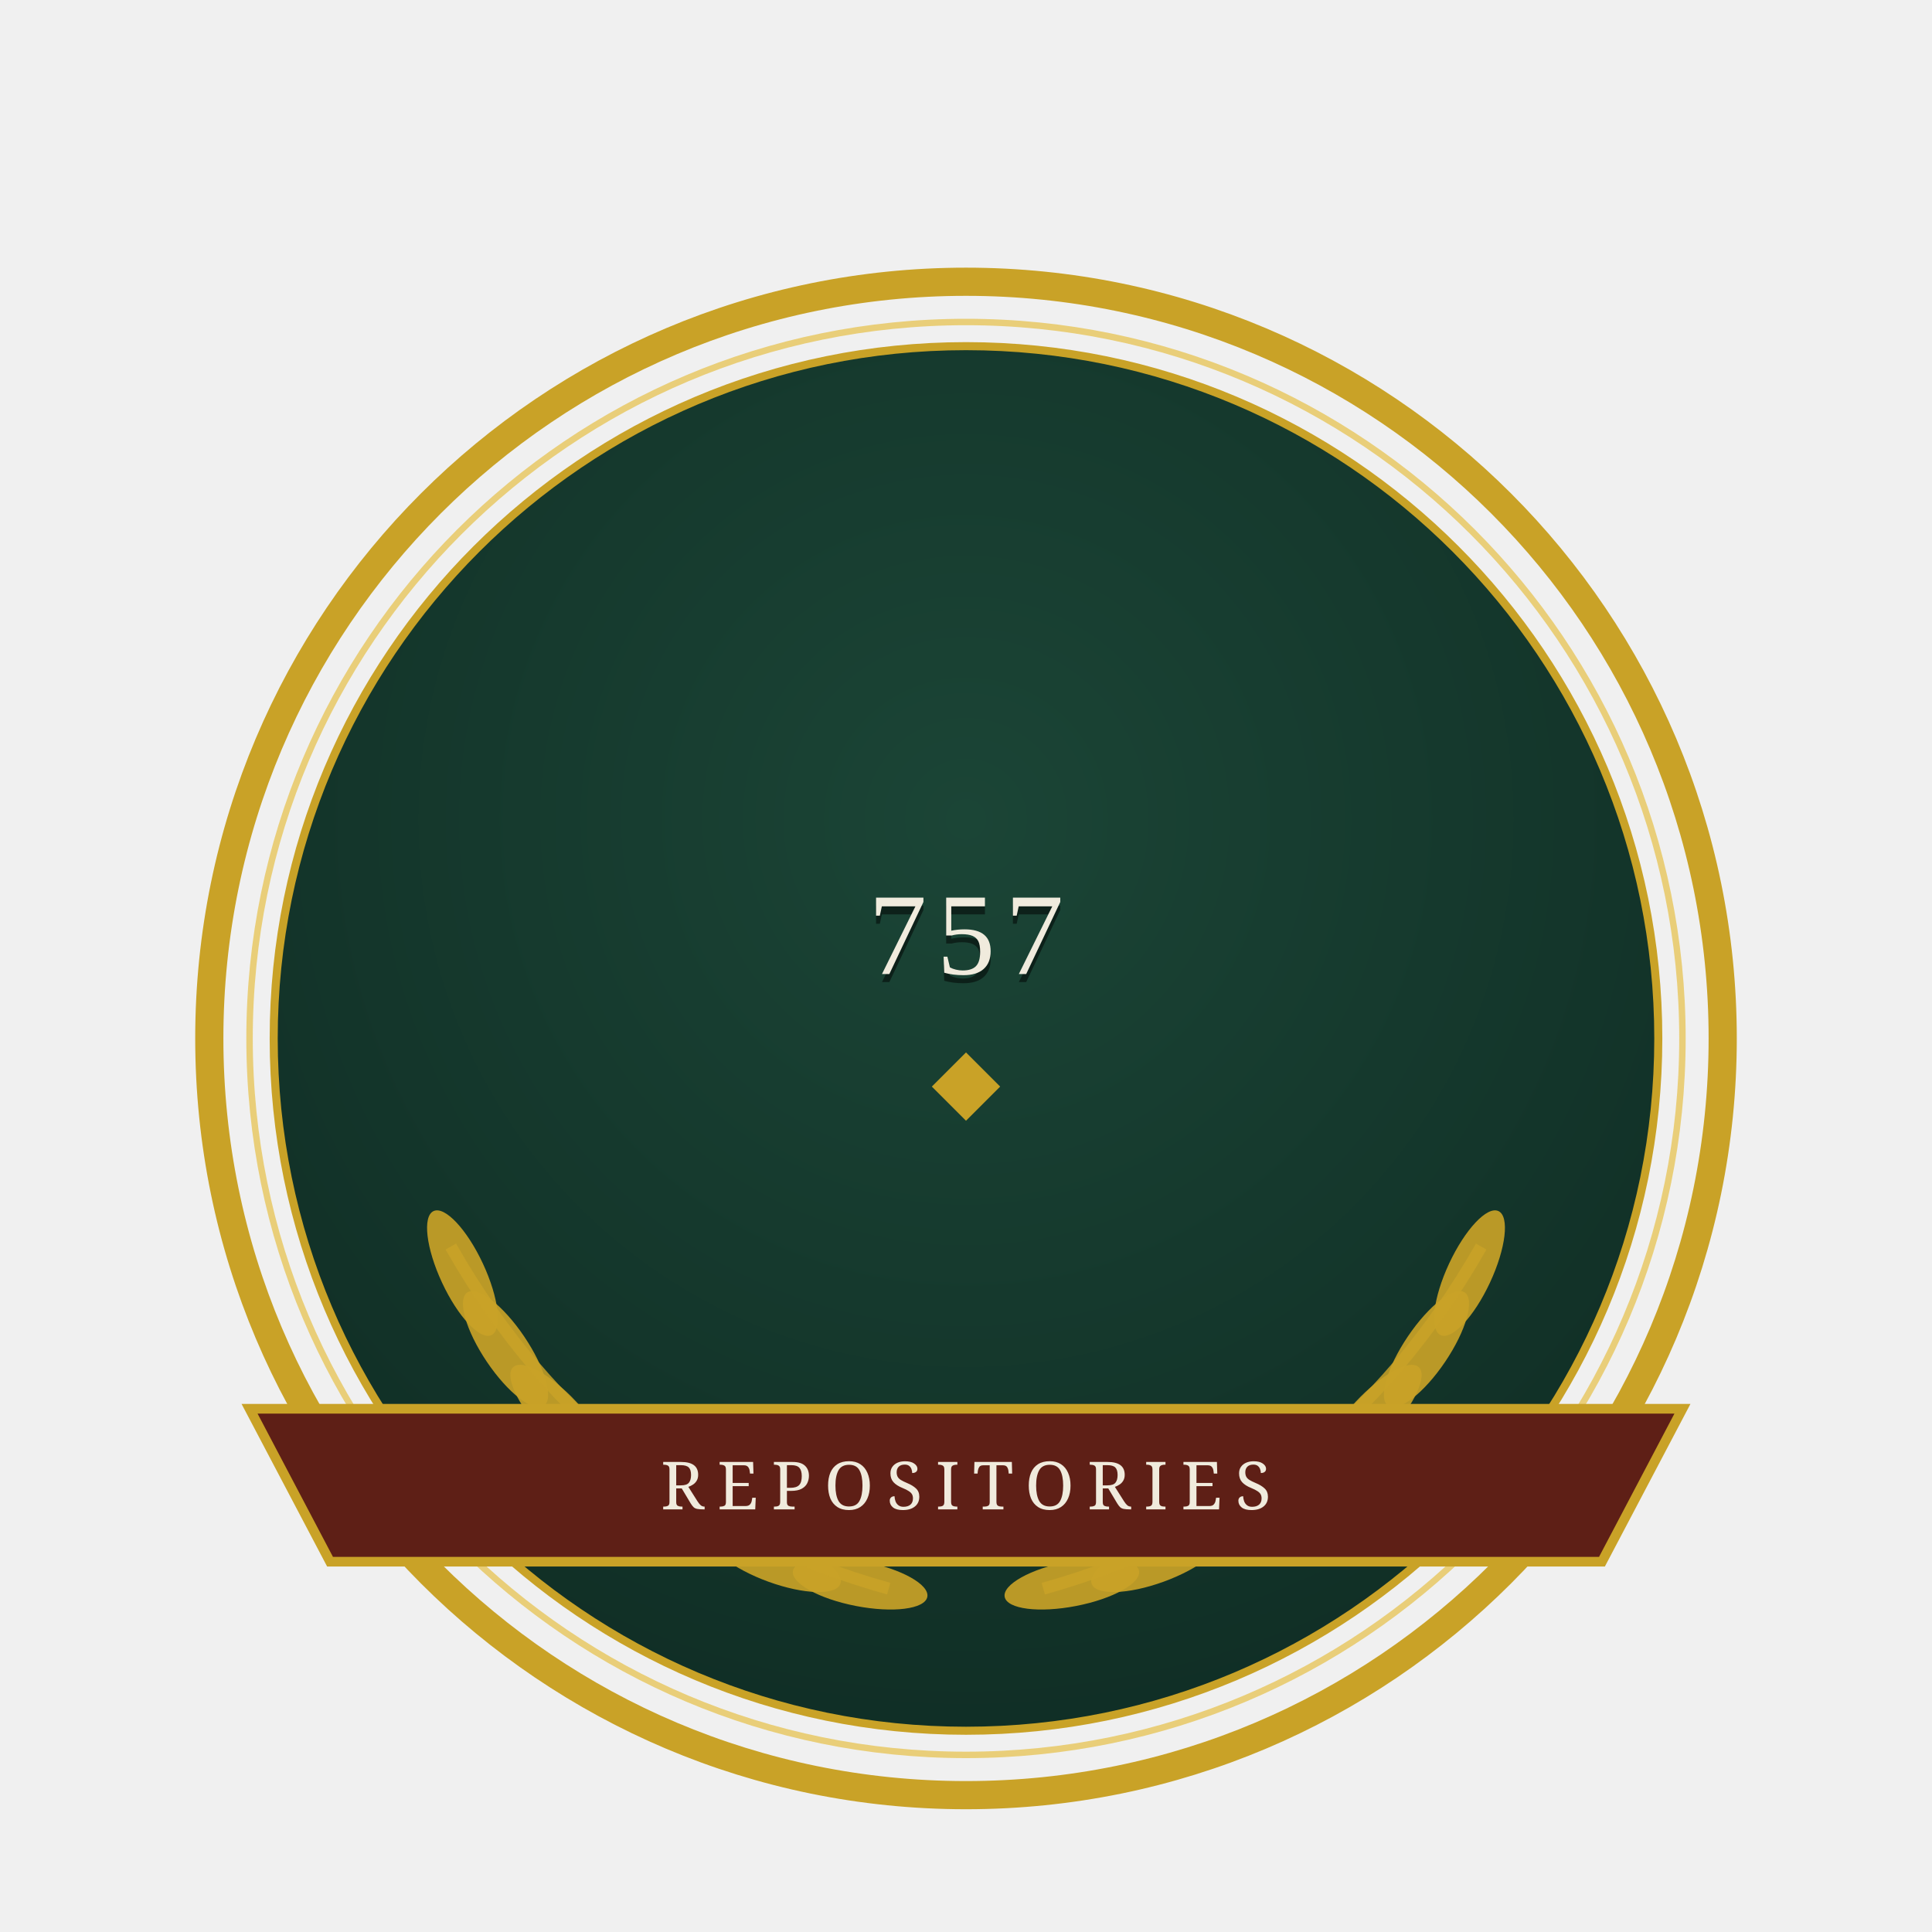
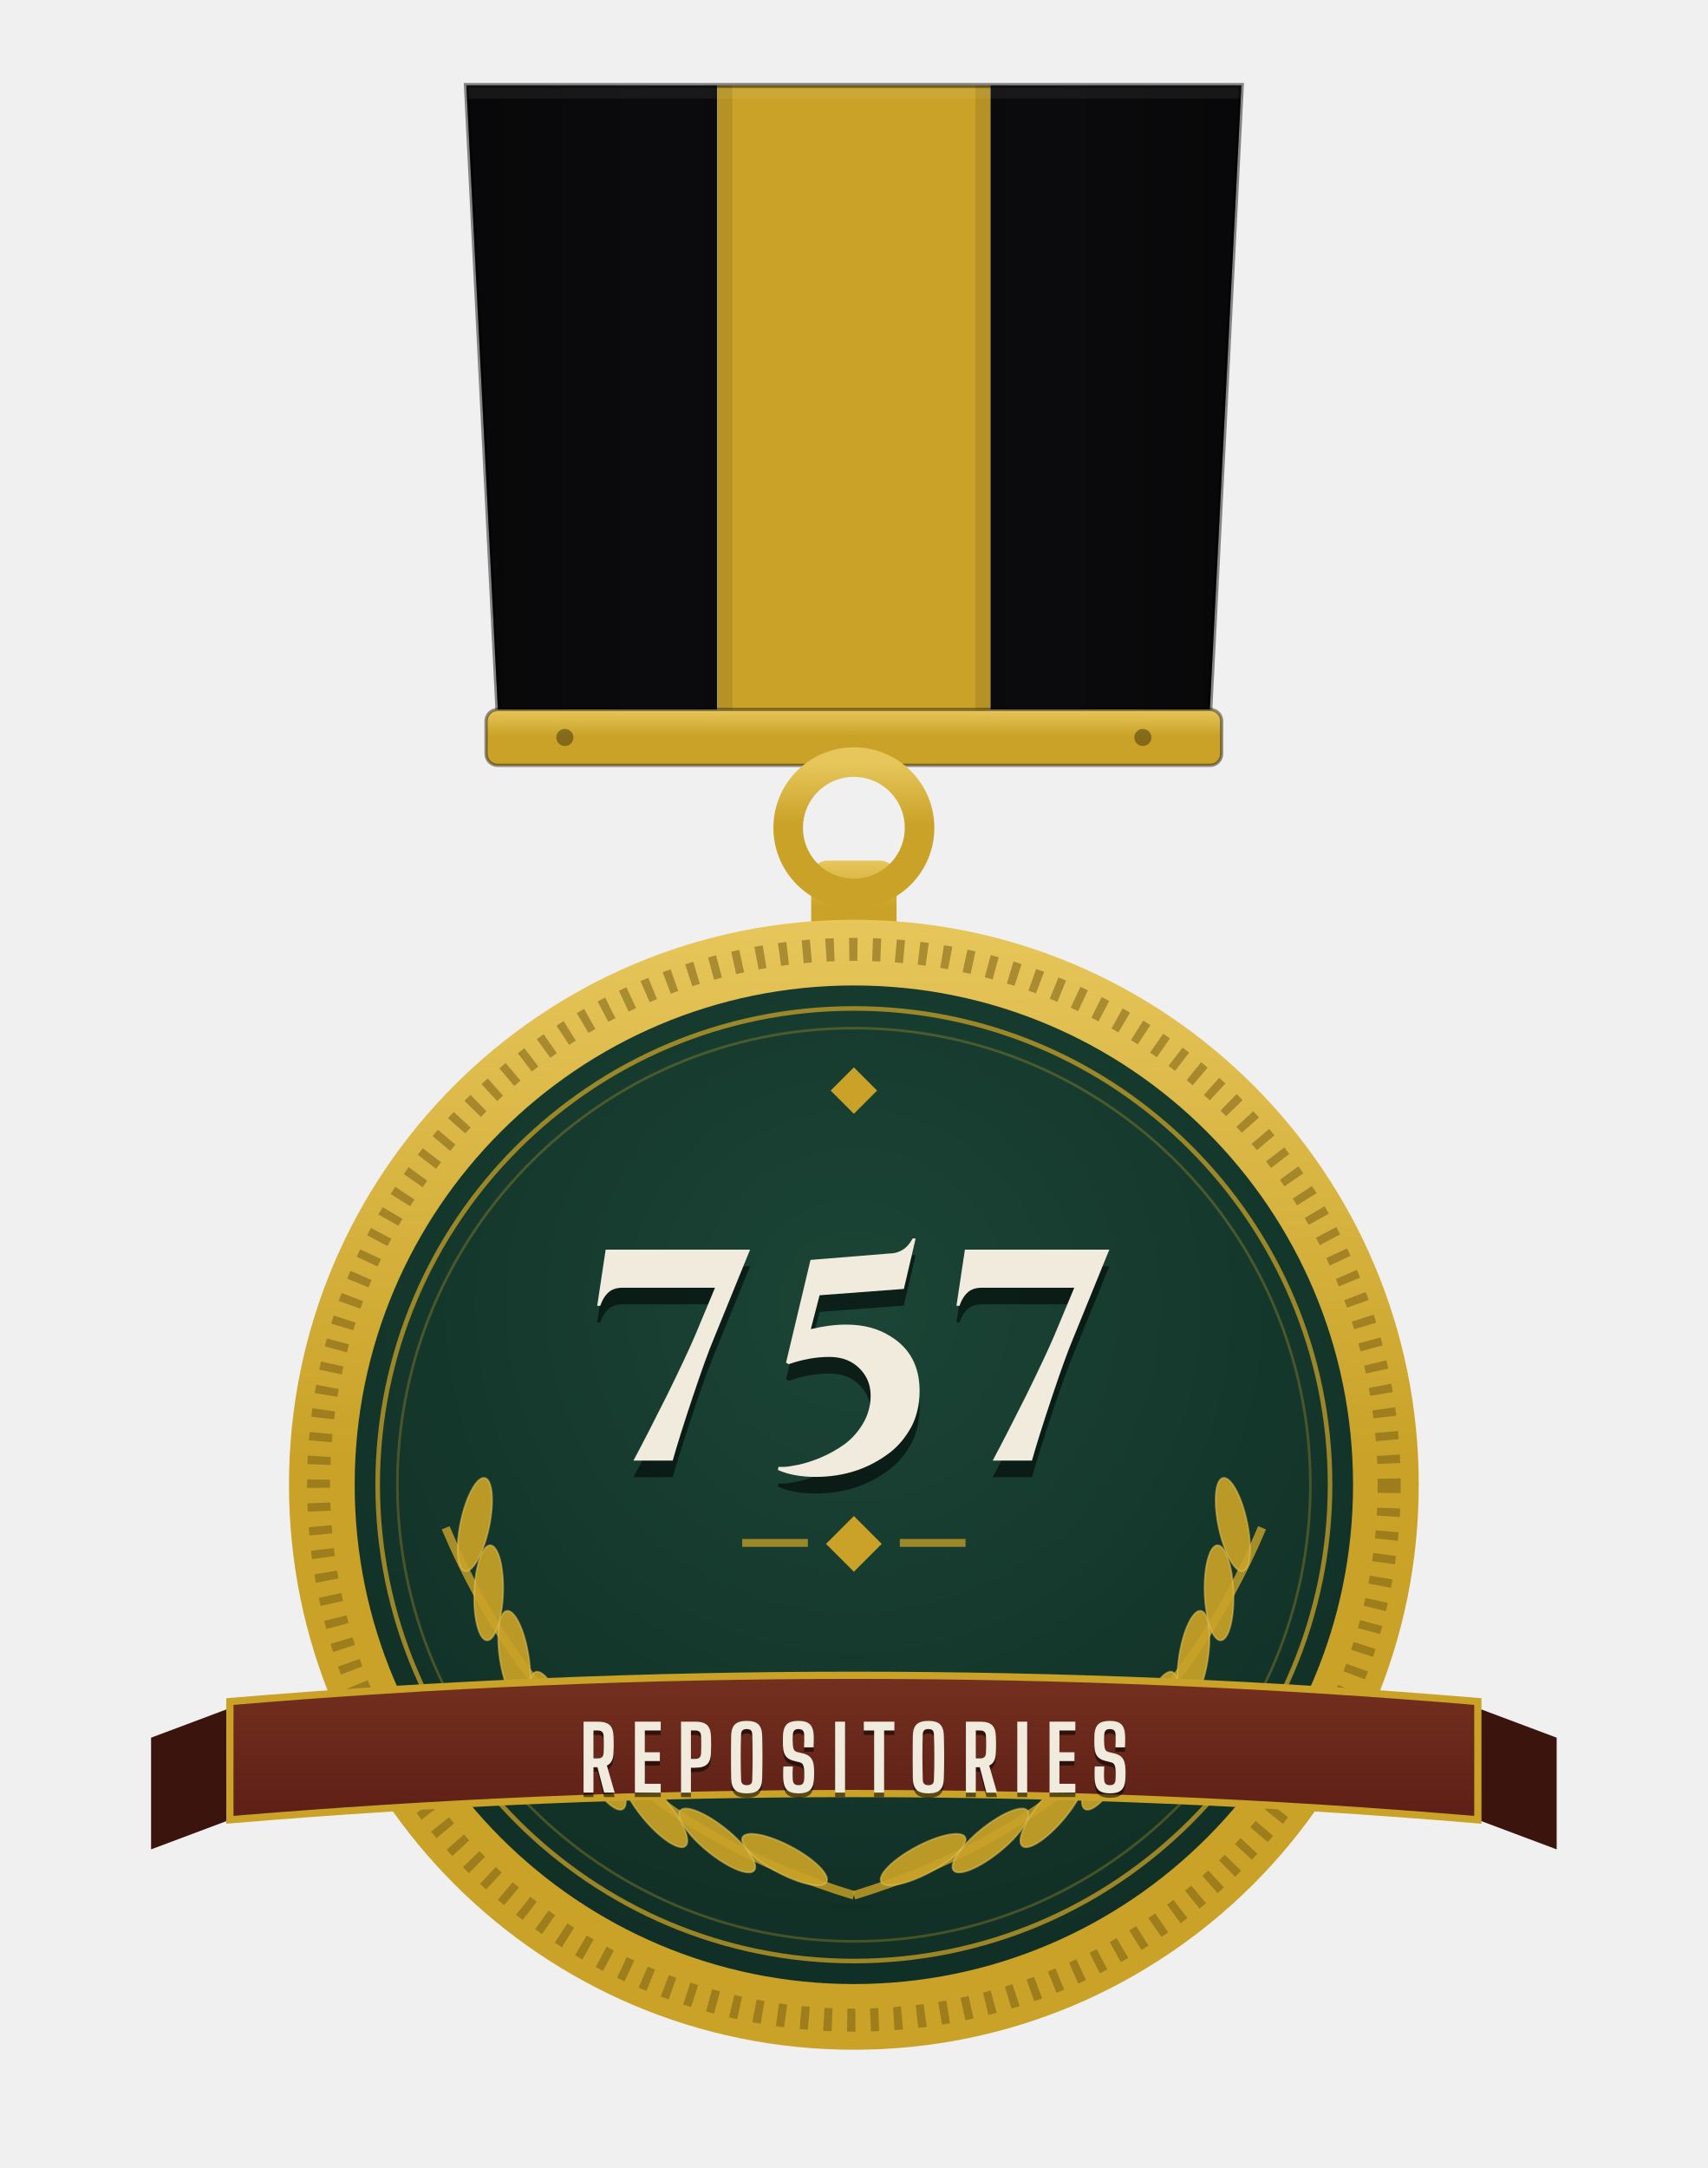
- <svg xmlns="http://www.w3.org/2000/svg" viewBox="0 0 480 480" role="img" aria-label="757">
+ <svg xmlns="http://www.w3.org/2000/svg" xmlns:xlink="http://www.w3.org/1999/xlink" width="520" height="660" viewBox="0 0 520 660" role="img" aria-label="757 Repositories">
  <defs>
-     <radialGradient id="en" cx="50%" cy="34%" r="80%">
+     <radialGradient id="shatterpointsecurity-fleet-757-en" cx="50%" cy="32%" r="82%">
      <stop offset="0%" stop-color="#1B4536" />
      <stop offset="100%" stop-color="#0E2A22" />
    </radialGradient>
+     <linearGradient id="shatterpointsecurity-fleet-757-gold" x1="0" y1="0" x2="0" y2="1">
+       <stop offset="0%" stop-color="#E7C65B" />
+       <stop offset="48%" stop-color="#C9A227" />
+       <stop offset="100%" stop-color="#C9A227" />
+     </linearGradient>
+     <linearGradient id="shatterpointsecurity-fleet-757-shade" x1="0" y1="0" x2="1" y2="0">
+       <stop offset="0%" stop-color="#000" stop-opacity="0.34" />
+       <stop offset="26%" stop-color="#000" stop-opacity="0" />
+       <stop offset="74%" stop-color="#000" stop-opacity="0" />
+       <stop offset="100%" stop-color="#000" stop-opacity="0.34" />
+     </linearGradient>
+     <linearGradient id="shatterpointsecurity-fleet-757-band" x1="0" y1="0" x2="0" y2="1">
+       <stop offset="0%" stop-color="#74301F" />
+       <stop offset="100%" stop-color="#5E1F16" />
+     </linearGradient>
+     <clipPath id="shatterpointsecurity-fleet-757-drape">
+       <polygon points="142,26 378,26 368,224 152,224" />
+     </clipPath>
+     <path id="gn53" d="M252 350Q338 350 399 311Q495 252 495 131Q495 64 468 12Q440 -39 400 -71Q294 -154 151 -154Q77 -154 26 -131L28 -121Q31 -121 45 -121Q59 -121 93 -114Q127 -107 168 -90Q210 -72 245 -47Q280 -22 305 18Q333 63 333 115Q333 167 298 203Q260 243 196 243Q131 243 62 219L53 224L134 564L392 585Q446 585 472 635H482L443 468L164 447L135 335Q198 350 252 350Z" />
+     <path id="gn55" d="M102 472Q73 472 56 458Q38 443 27 412H17L45 598H523L404 306Q377 242 332 107Q287 -28 267 -100H137Q183 -14 248 116Q312 246 341 314L407 472Z" />
+     <path id="gs69" d="M92 0V1600H675V1401H316V910H655V711H316V199H675V0Z" />
+     <path id="gs73" d="M92 0V1600H316V0Z" />
+     <path id="gs79" d="M435 -17Q251 -17 170 61Q88 139 84 320Q82 439 81 559Q80 679 80 800Q80 922 81 1042Q82 1162 84 1281Q88 1461 170 1539Q251 1617 435 1617Q619 1617 699 1539Q779 1461 784 1281Q787 1161 789 1040Q791 920 791 800Q791 679 789 559Q787 439 784 320Q779 139 699 61Q619 -17 435 -17ZM435 168Q498 168 528 196Q558 223 559 281Q564 403 566 535Q568 667 568 802Q568 938 566 1069Q564 1200 559 1320Q558 1378 528 1406Q497 1433 435 1433Q373 1433 342 1406Q311 1378 309 1320Q305 1200 302 1069Q300 938 300 802Q301 667 303 535Q305 403 309 281Q311 223 342 196Q373 168 435 168Z" />
+     <path id="gs80" d="M92 0V1600H413Q597 1600 680 1524Q762 1447 768 1269Q772 1163 772 1076Q772 988 768 892Q762 715 680 638Q597 561 412 561H316V0ZM316 760H412Q478 760 510 790Q541 821 544 880Q547 943 548 1012Q549 1081 548 1150Q547 1218 544 1281Q541 1341 510 1371Q478 1401 413 1401H316Z" />
+     <path id="gs82" d="M92 0V1600H413Q597 1600 680 1524Q762 1447 768 1269Q771 1198 772 1139Q772 1080 772 1024Q771 967 768 903Q764 788 728 716Q693 645 618 610L794 0H556L406 572H316V0ZM316 771H412Q478 771 510 802Q541 832 544 891Q547 954 548 1020Q549 1086 548 1152Q547 1218 544 1281Q541 1341 510 1371Q478 1401 413 1401H316Z" />
+     <path id="gs83" d="M416 -17Q233 -17 154 62Q76 140 69 322Q68 368 68 412Q67 456 69 500Q71 545 74 590H286Q282 510 282 432Q281 353 286 283Q290 225 321 196Q352 168 416 168Q478 168 506 196Q534 225 540 283Q543 327 544 365Q545 403 544 442Q543 482 540 529Q536 586 516 628Q495 669 443 682L306 717Q214 741 162 786Q111 831 88 900Q66 970 63 1067Q62 1120 62 1174Q63 1227 64 1280Q68 1401 104 1475Q139 1549 214 1583Q290 1617 416 1617Q592 1617 672 1539Q751 1461 758 1279Q760 1231 759 1160Q758 1090 755 1021H539Q542 1095 543 1170Q544 1245 541 1319Q539 1376 507 1404Q475 1433 415 1433Q351 1433 322 1404Q293 1376 288 1319Q283 1256 283 1193Q283 1130 288 1067Q292 1004 313 966Q334 928 389 914L512 885Q608 862 662 815Q716 768 739 697Q762 626 765 529Q767 489 767 456Q767 423 766 391Q765 359 764 322Q757 140 678 62Q599 -17 416 -17Z" />
+     <path id="gs84" d="M244 0V1401H11V1600H701V1401H469V0Z" />
  </defs>
-   <circle cx="240" cy="258" r="188" fill="none" stroke="#C9A227" stroke-width="7" />
-   <circle cx="240" cy="258" r="178" fill="none" stroke="#E7C65B" stroke-width="1.6" opacity="0.8" />
-   <circle cx="240" cy="258" r="172" fill="url(#en)" stroke="#C9A227" stroke-width="2" />
-   <ellipse cx="114.9" cy="316.3" rx="17" ry="5.6" fill="#C9A227" opacity="0.92" transform="rotate(425 114.9 316.3)" />
-   <ellipse cx="125.6" cy="335.2" rx="17" ry="5.6" fill="#C9A227" opacity="0.92" transform="rotate(416 125.6 335.2)" />
-   <ellipse cx="139.1" cy="352.1" rx="17" ry="5.6" fill="#C9A227" opacity="0.92" transform="rotate(407 139.1 352.1)" />
-   <ellipse cx="155.0" cy="366.7" rx="17" ry="5.6" fill="#C9A227" opacity="0.92" transform="rotate(398 155.0 366.7)" />
-   <ellipse cx="173.1" cy="378.7" rx="17" ry="5.6" fill="#C9A227" opacity="0.92" transform="rotate(389 173.1 378.7)" />
-   <ellipse cx="192.8" cy="387.7" rx="17" ry="5.6" fill="#C9A227" opacity="0.92" transform="rotate(380 192.8 387.7)" />
-   <ellipse cx="213.7" cy="393.5" rx="17" ry="5.6" fill="#C9A227" opacity="0.92" transform="rotate(371 213.7 393.5)" />
-   <path d="M 112.0 309.7 Q 148.9 374.6 220.8 394.7" stroke="#C9A227" stroke-width="3" fill="none" opacity="0.85" />
-   <ellipse cx="365.1" cy="316.3" rx="17" ry="5.6" fill="#C9A227" opacity="0.92" transform="rotate(115 365.1 316.3)" />
-   <ellipse cx="354.4" cy="335.2" rx="17" ry="5.6" fill="#C9A227" opacity="0.92" transform="rotate(124 354.4 335.2)" />
-   <ellipse cx="340.9" cy="352.1" rx="17" ry="5.6" fill="#C9A227" opacity="0.92" transform="rotate(133 340.9 352.1)" />
-   <ellipse cx="325.0" cy="366.7" rx="17" ry="5.6" fill="#C9A227" opacity="0.92" transform="rotate(142 325.0 366.7)" />
-   <ellipse cx="306.9" cy="378.7" rx="17" ry="5.6" fill="#C9A227" opacity="0.92" transform="rotate(151 306.9 378.7)" />
-   <ellipse cx="287.2" cy="387.7" rx="17" ry="5.6" fill="#C9A227" opacity="0.92" transform="rotate(160 287.2 387.7)" />
-   <ellipse cx="266.3" cy="393.5" rx="17" ry="5.6" fill="#C9A227" opacity="0.92" transform="rotate(169 266.3 393.5)" />
-   <path d="M 368.0 309.7 Q 331.1 374.6 259.2 394.7" stroke="#C9A227" stroke-width="3" fill="none" opacity="0.85" />
-   <text x="240" y="244" text-anchor="middle" font-family="Georgia, 'Times New Roman', serif" font-size="29" letter-spacing="2.5" fill="#000000" opacity="0.5">757</text>
-   <text x="240" y="242" text-anchor="middle" font-family="Georgia, 'Times New Roman', serif" font-size="29" letter-spacing="2.5" fill="#F0EBDD" opacity="1">757</text>
-   <rect x="234" y="263.96" width="12" height="12" fill="#C9A227" transform="rotate(45 240 269.96)" />
-   <polygon points="62,350 418,350 398,388 82,388" fill="#5E1F16" stroke="#C9A227" stroke-width="2.4" />
-   <text x="240" y="375" text-anchor="middle" font-family="Georgia, serif" font-size="16.5" letter-spacing="3.2" fill="#F0EBDD">REPOSITORIES</text>
+   <g clip-path="url(#shatterpointsecurity-fleet-757-drape)">
+     <rect x="130.0" y="20" width="88.4" height="212" fill="#0B0B0D" />
+     <rect x="218.4" y="20" width="83.2" height="212" fill="#C9A227" />
+     <rect x="301.6" y="20" width="88.4" height="212" fill="#0B0B0D" />
+     <rect x="130" y="20" width="260" height="212" fill="url(#shatterpointsecurity-fleet-757-shade)" />
+     <rect x="214" y="20" width="9" height="212" fill="#000" opacity="0.10" />
+     <rect x="297" y="20" width="9" height="212" fill="#000" opacity="0.10" />
+     <rect x="130" y="20" width="260" height="10" fill="#FFF" opacity="0.06" />
+   </g>
+   <polygon points="142,26 378,26 368,224 152,224" fill="none" stroke="#000" stroke-opacity="0.45" stroke-width="1.5" />
+   <rect x="148" y="216" width="224" height="17" rx="3.5" fill="url(#shatterpointsecurity-fleet-757-gold)" stroke="#00000066" stroke-width="1" />
+   <circle cx="172" cy="224.5" r="2.6" fill="#000" opacity="0.35" />
+   <circle cx="348" cy="224.5" r="2.6" fill="#000" opacity="0.35" />
+   <rect x="247" y="262" width="26" height="30" rx="5" fill="url(#shatterpointsecurity-fleet-757-gold)" />
+   <circle cx="260.0" cy="252" r="20" fill="none" stroke="url(#shatterpointsecurity-fleet-757-gold)" stroke-width="9" />
+   <circle cx="260.0" cy="452.0" r="172.0" fill="url(#shatterpointsecurity-fleet-757-gold)" />
+   <circle cx="260.0" cy="452.0" r="163.0" fill="none" stroke="#7A5E14" stroke-width="7" stroke-dasharray="2.5 4.6" opacity="0.55" />
+   <circle cx="260.0" cy="452.0" r="152.0" fill="url(#shatterpointsecurity-fleet-757-en)" />
+   <circle cx="260.0" cy="452.0" r="145.0" fill="none" stroke="#C9A227" stroke-width="1.4" opacity="0.75" />
+   <circle cx="260.0" cy="452.0" r="139.0" fill="none" stroke="#C9A227" stroke-width="0.8" opacity="0.3" />
+   <path d="M 260.0 577.0 Q 171.7 550.1 135.7 465.1" stroke="#C9A227" stroke-width="2.6" fill="none" opacity="0.8" />
+   <ellipse cx="238.9" cy="566.1" rx="14.5" ry="4.4" transform="rotate(208 238.9 566.1)" fill="#C9A227" opacity="0.92" />
+   <ellipse cx="238.9" cy="566.1" rx="14.5" ry="4.4" transform="rotate(208 238.9 566.1)" fill="none" stroke="#E7C65B" stroke-width="0.5" opacity="0.5" />
+   <ellipse cx="218.4" cy="560.3" rx="14.5" ry="4.4" transform="rotate(219 218.4 560.3)" fill="#C9A227" opacity="0.92" />
+   <ellipse cx="218.4" cy="560.3" rx="14.5" ry="4.4" transform="rotate(219 218.4 560.3)" fill="none" stroke="#E7C65B" stroke-width="0.5" opacity="0.5" />
+   <ellipse cx="199.4" cy="550.9" rx="14.5" ry="4.4" transform="rotate(230 199.4 550.9)" fill="#C9A227" opacity="0.92" />
+   <ellipse cx="199.4" cy="550.9" rx="14.5" ry="4.4" transform="rotate(230 199.4 550.9)" fill="none" stroke="#E7C65B" stroke-width="0.5" opacity="0.5" />
+   <ellipse cx="182.4" cy="538.2" rx="14.5" ry="4.4" transform="rotate(240 182.4 538.2)" fill="#C9A227" opacity="0.92" />
+   <ellipse cx="182.4" cy="538.2" rx="14.5" ry="4.4" transform="rotate(240 182.4 538.2)" fill="none" stroke="#E7C65B" stroke-width="0.5" opacity="0.5" />
+   <ellipse cx="168.0" cy="522.6" rx="14.5" ry="4.4" transform="rotate(250 168.0 522.6)" fill="#C9A227" opacity="0.92" />
+   <ellipse cx="168.0" cy="522.6" rx="14.5" ry="4.4" transform="rotate(250 168.0 522.6)" fill="none" stroke="#E7C65B" stroke-width="0.5" opacity="0.5" />
+   <ellipse cx="156.6" cy="504.7" rx="14.5" ry="4.4" transform="rotate(261 156.6 504.7)" fill="#C9A227" opacity="0.92" />
+   <ellipse cx="156.6" cy="504.7" rx="14.5" ry="4.4" transform="rotate(261 156.6 504.7)" fill="none" stroke="#E7C65B" stroke-width="0.5" opacity="0.5" />
+   <ellipse cx="148.8" cy="484.9" rx="14.5" ry="4.4" transform="rotate(272 148.8 484.9)" fill="#C9A227" opacity="0.92" />
+   <ellipse cx="148.8" cy="484.9" rx="14.5" ry="4.4" transform="rotate(272 148.8 484.9)" fill="none" stroke="#E7C65B" stroke-width="0.5" opacity="0.5" />
+   <ellipse cx="144.6" cy="464.1" rx="14.5" ry="4.4" transform="rotate(282 144.6 464.1)" fill="#C9A227" opacity="0.92" />
+   <ellipse cx="144.6" cy="464.1" rx="14.5" ry="4.4" transform="rotate(282 144.6 464.1)" fill="none" stroke="#E7C65B" stroke-width="0.5" opacity="0.5" />
+   <path d="M 260.0 577.0 Q 348.3 550.1 384.3 465.1" stroke="#C9A227" stroke-width="2.6" fill="none" opacity="0.8" />
+   <ellipse cx="281.1" cy="566.1" rx="14.5" ry="4.4" transform="rotate(152 281.1 566.1)" fill="#C9A227" opacity="0.92" />
+   <ellipse cx="281.1" cy="566.1" rx="14.5" ry="4.4" transform="rotate(152 281.1 566.1)" fill="none" stroke="#E7C65B" stroke-width="0.5" opacity="0.5" />
+   <ellipse cx="301.6" cy="560.3" rx="14.5" ry="4.4" transform="rotate(141 301.6 560.3)" fill="#C9A227" opacity="0.92" />
+   <ellipse cx="301.6" cy="560.3" rx="14.5" ry="4.4" transform="rotate(141 301.6 560.3)" fill="none" stroke="#E7C65B" stroke-width="0.5" opacity="0.5" />
+   <ellipse cx="320.6" cy="550.9" rx="14.5" ry="4.4" transform="rotate(130 320.6 550.9)" fill="#C9A227" opacity="0.92" />
+   <ellipse cx="320.6" cy="550.9" rx="14.5" ry="4.4" transform="rotate(130 320.6 550.9)" fill="none" stroke="#E7C65B" stroke-width="0.5" opacity="0.5" />
+   <ellipse cx="337.6" cy="538.2" rx="14.5" ry="4.4" transform="rotate(120 337.6 538.2)" fill="#C9A227" opacity="0.92" />
+   <ellipse cx="337.6" cy="538.2" rx="14.5" ry="4.4" transform="rotate(120 337.6 538.2)" fill="none" stroke="#E7C65B" stroke-width="0.5" opacity="0.5" />
+   <ellipse cx="352.0" cy="522.6" rx="14.5" ry="4.4" transform="rotate(110 352.0 522.6)" fill="#C9A227" opacity="0.92" />
+   <ellipse cx="352.0" cy="522.6" rx="14.5" ry="4.4" transform="rotate(110 352.0 522.6)" fill="none" stroke="#E7C65B" stroke-width="0.5" opacity="0.5" />
+   <ellipse cx="363.4" cy="504.7" rx="14.5" ry="4.4" transform="rotate(99 363.4 504.7)" fill="#C9A227" opacity="0.92" />
+   <ellipse cx="363.4" cy="504.7" rx="14.5" ry="4.4" transform="rotate(99 363.4 504.7)" fill="none" stroke="#E7C65B" stroke-width="0.5" opacity="0.5" />
+   <ellipse cx="371.2" cy="484.9" rx="14.5" ry="4.4" transform="rotate(88 371.2 484.9)" fill="#C9A227" opacity="0.92" />
+   <ellipse cx="371.2" cy="484.9" rx="14.5" ry="4.4" transform="rotate(88 371.2 484.9)" fill="none" stroke="#E7C65B" stroke-width="0.5" opacity="0.5" />
+   <ellipse cx="375.4" cy="464.1" rx="14.5" ry="4.4" transform="rotate(78 375.4 464.1)" fill="#C9A227" opacity="0.92" />
+   <ellipse cx="375.4" cy="464.1" rx="14.5" ry="4.4" transform="rotate(78 375.4 464.1)" fill="none" stroke="#E7C65B" stroke-width="0.5" opacity="0.5" />
+   <rect x="255.0" y="327.0" width="10" height="10" fill="#C9A227" transform="rotate(45 260.0 332.0)" />
+   <use href="#gn55" xlink:href="#gn55" transform="translate(180.28 440.50) scale(0.092 -0.092)" fill="#000000" opacity="0.55" />
+   <use href="#gn53" xlink:href="#gn53" transform="translate(234.47 440.50) scale(0.092 -0.092)" fill="#000000" opacity="0.55" />
+   <use href="#gn55" xlink:href="#gn55" transform="translate(289.67 440.50) scale(0.092 -0.092)" fill="#000000" opacity="0.55" />
+   <use href="#gn55" xlink:href="#gn55" transform="translate(180.28 435.44) scale(0.092 -0.092)" fill="#F0EBDD" opacity="1.0" />
+   <use href="#gn53" xlink:href="#gn53" transform="translate(234.47 435.44) scale(0.092 -0.092)" fill="#F0EBDD" opacity="1.0" />
+   <use href="#gn55" xlink:href="#gn55" transform="translate(289.67 435.44) scale(0.092 -0.092)" fill="#F0EBDD" opacity="1.0" />
+   <rect x="254.0" y="464.0" width="12" height="12" fill="#C9A227" transform="rotate(45 260.0 470.0)" />
+   <rect x="226.0" y="468.5" width="20" height="2.4" fill="#C9A227" opacity="0.75" />
+   <rect x="274.0" y="468.5" width="20" height="2.4" fill="#C9A227" opacity="0.75" />
+   <polygon points="70,520.0 70,554.0 46,563.0 46,529.0" fill="#3A140D" />
+   <polygon points="450,520.0 450,554.0 474,563.0 474,529.0" fill="#3A140D" />
+   <path d="M 70 518.0 Q 260.0 502.0 450 518.0 L 450 554.0 Q 260.0 538.0 70 554.0 Z" fill="url(#shatterpointsecurity-fleet-757-band)" stroke="#C9A227" stroke-width="2.2" />
+   <use href="#gs82" xlink:href="#gs82" transform="translate(176.45 547.07) scale(0.0135 -0.0135)" fill="#000000" opacity="0.55" />
+   <use href="#gs69" xlink:href="#gs69" transform="translate(192.08 547.07) scale(0.0135 -0.0135)" fill="#000000" opacity="0.55" />
+   <use href="#gs80" xlink:href="#gs80" transform="translate(206.12 547.07) scale(0.0135 -0.0135)" fill="#000000" opacity="0.55" />
+   <use href="#gs79" xlink:href="#gs79" transform="translate(221.50 547.07) scale(0.0135 -0.0135)" fill="#000000" opacity="0.55" />
+   <use href="#gs83" xlink:href="#gs83" transform="translate(237.55 547.07) scale(0.0135 -0.0135)" fill="#000000" opacity="0.55" />
+   <use href="#gs73" xlink:href="#gs73" transform="translate(253.05 547.07) scale(0.0135 -0.0135)" fill="#000000" opacity="0.55" />
+   <use href="#gs84" xlink:href="#gs84" transform="translate(262.88 547.07) scale(0.0135 -0.0135)" fill="#000000" opacity="0.55" />
+   <use href="#gs79" xlink:href="#gs79" transform="translate(276.82 547.07) scale(0.0135 -0.0135)" fill="#000000" opacity="0.55" />
+   <use href="#gs82" xlink:href="#gs82" transform="translate(292.87 547.07) scale(0.0135 -0.0135)" fill="#000000" opacity="0.55" />
+   <use href="#gs73" xlink:href="#gs73" transform="translate(308.51 547.07) scale(0.0135 -0.0135)" fill="#000000" opacity="0.55" />
+   <use href="#gs69" xlink:href="#gs69" transform="translate(318.33 547.07) scale(0.0135 -0.0135)" fill="#000000" opacity="0.55" />
+   <use href="#gs83" xlink:href="#gs83" transform="translate(332.37 547.07) scale(0.0135 -0.0135)" fill="#000000" opacity="0.55" />
+   <use href="#gs82" xlink:href="#gs82" transform="translate(176.45 545.72) scale(0.0135 -0.0135)" fill="#F0EBDD" opacity="1.0" />
+   <use href="#gs69" xlink:href="#gs69" transform="translate(192.08 545.72) scale(0.0135 -0.0135)" fill="#F0EBDD" opacity="1.0" />
+   <use href="#gs80" xlink:href="#gs80" transform="translate(206.12 545.72) scale(0.0135 -0.0135)" fill="#F0EBDD" opacity="1.0" />
+   <use href="#gs79" xlink:href="#gs79" transform="translate(221.50 545.72) scale(0.0135 -0.0135)" fill="#F0EBDD" opacity="1.0" />
+   <use href="#gs83" xlink:href="#gs83" transform="translate(237.55 545.72) scale(0.0135 -0.0135)" fill="#F0EBDD" opacity="1.0" />
+   <use href="#gs73" xlink:href="#gs73" transform="translate(253.05 545.72) scale(0.0135 -0.0135)" fill="#F0EBDD" opacity="1.0" />
+   <use href="#gs84" xlink:href="#gs84" transform="translate(262.88 545.72) scale(0.0135 -0.0135)" fill="#F0EBDD" opacity="1.0" />
+   <use href="#gs79" xlink:href="#gs79" transform="translate(276.82 545.72) scale(0.0135 -0.0135)" fill="#F0EBDD" opacity="1.0" />
+   <use href="#gs82" xlink:href="#gs82" transform="translate(292.87 545.72) scale(0.0135 -0.0135)" fill="#F0EBDD" opacity="1.0" />
+   <use href="#gs73" xlink:href="#gs73" transform="translate(308.51 545.72) scale(0.0135 -0.0135)" fill="#F0EBDD" opacity="1.0" />
+   <use href="#gs69" xlink:href="#gs69" transform="translate(318.33 545.72) scale(0.0135 -0.0135)" fill="#F0EBDD" opacity="1.0" />
+   <use href="#gs83" xlink:href="#gs83" transform="translate(332.37 545.72) scale(0.0135 -0.0135)" fill="#F0EBDD" opacity="1.0" />
</svg>
